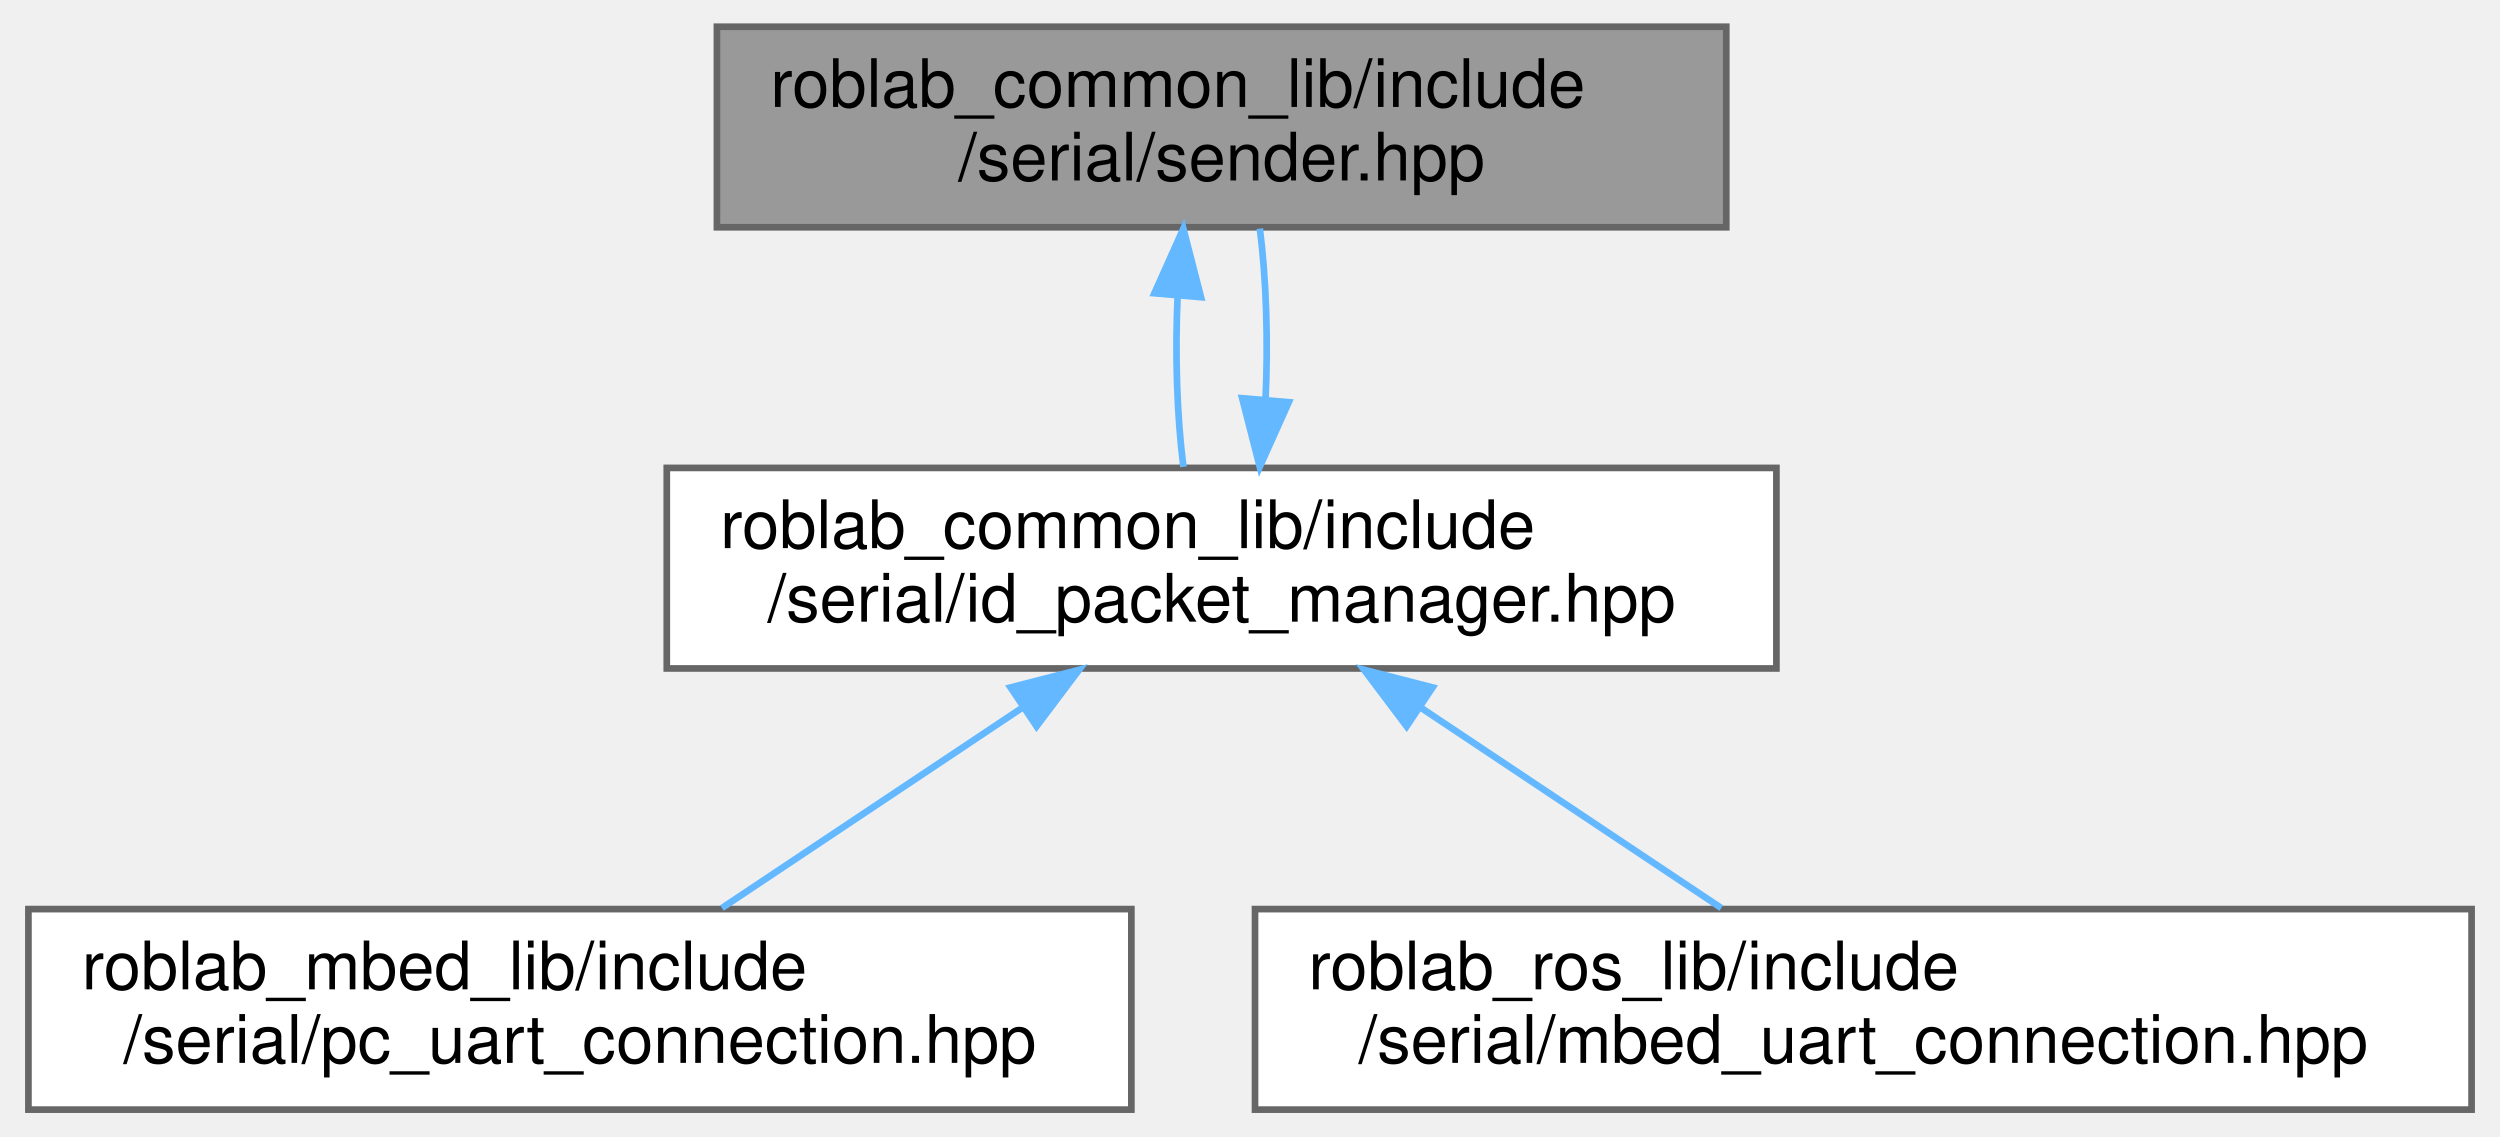
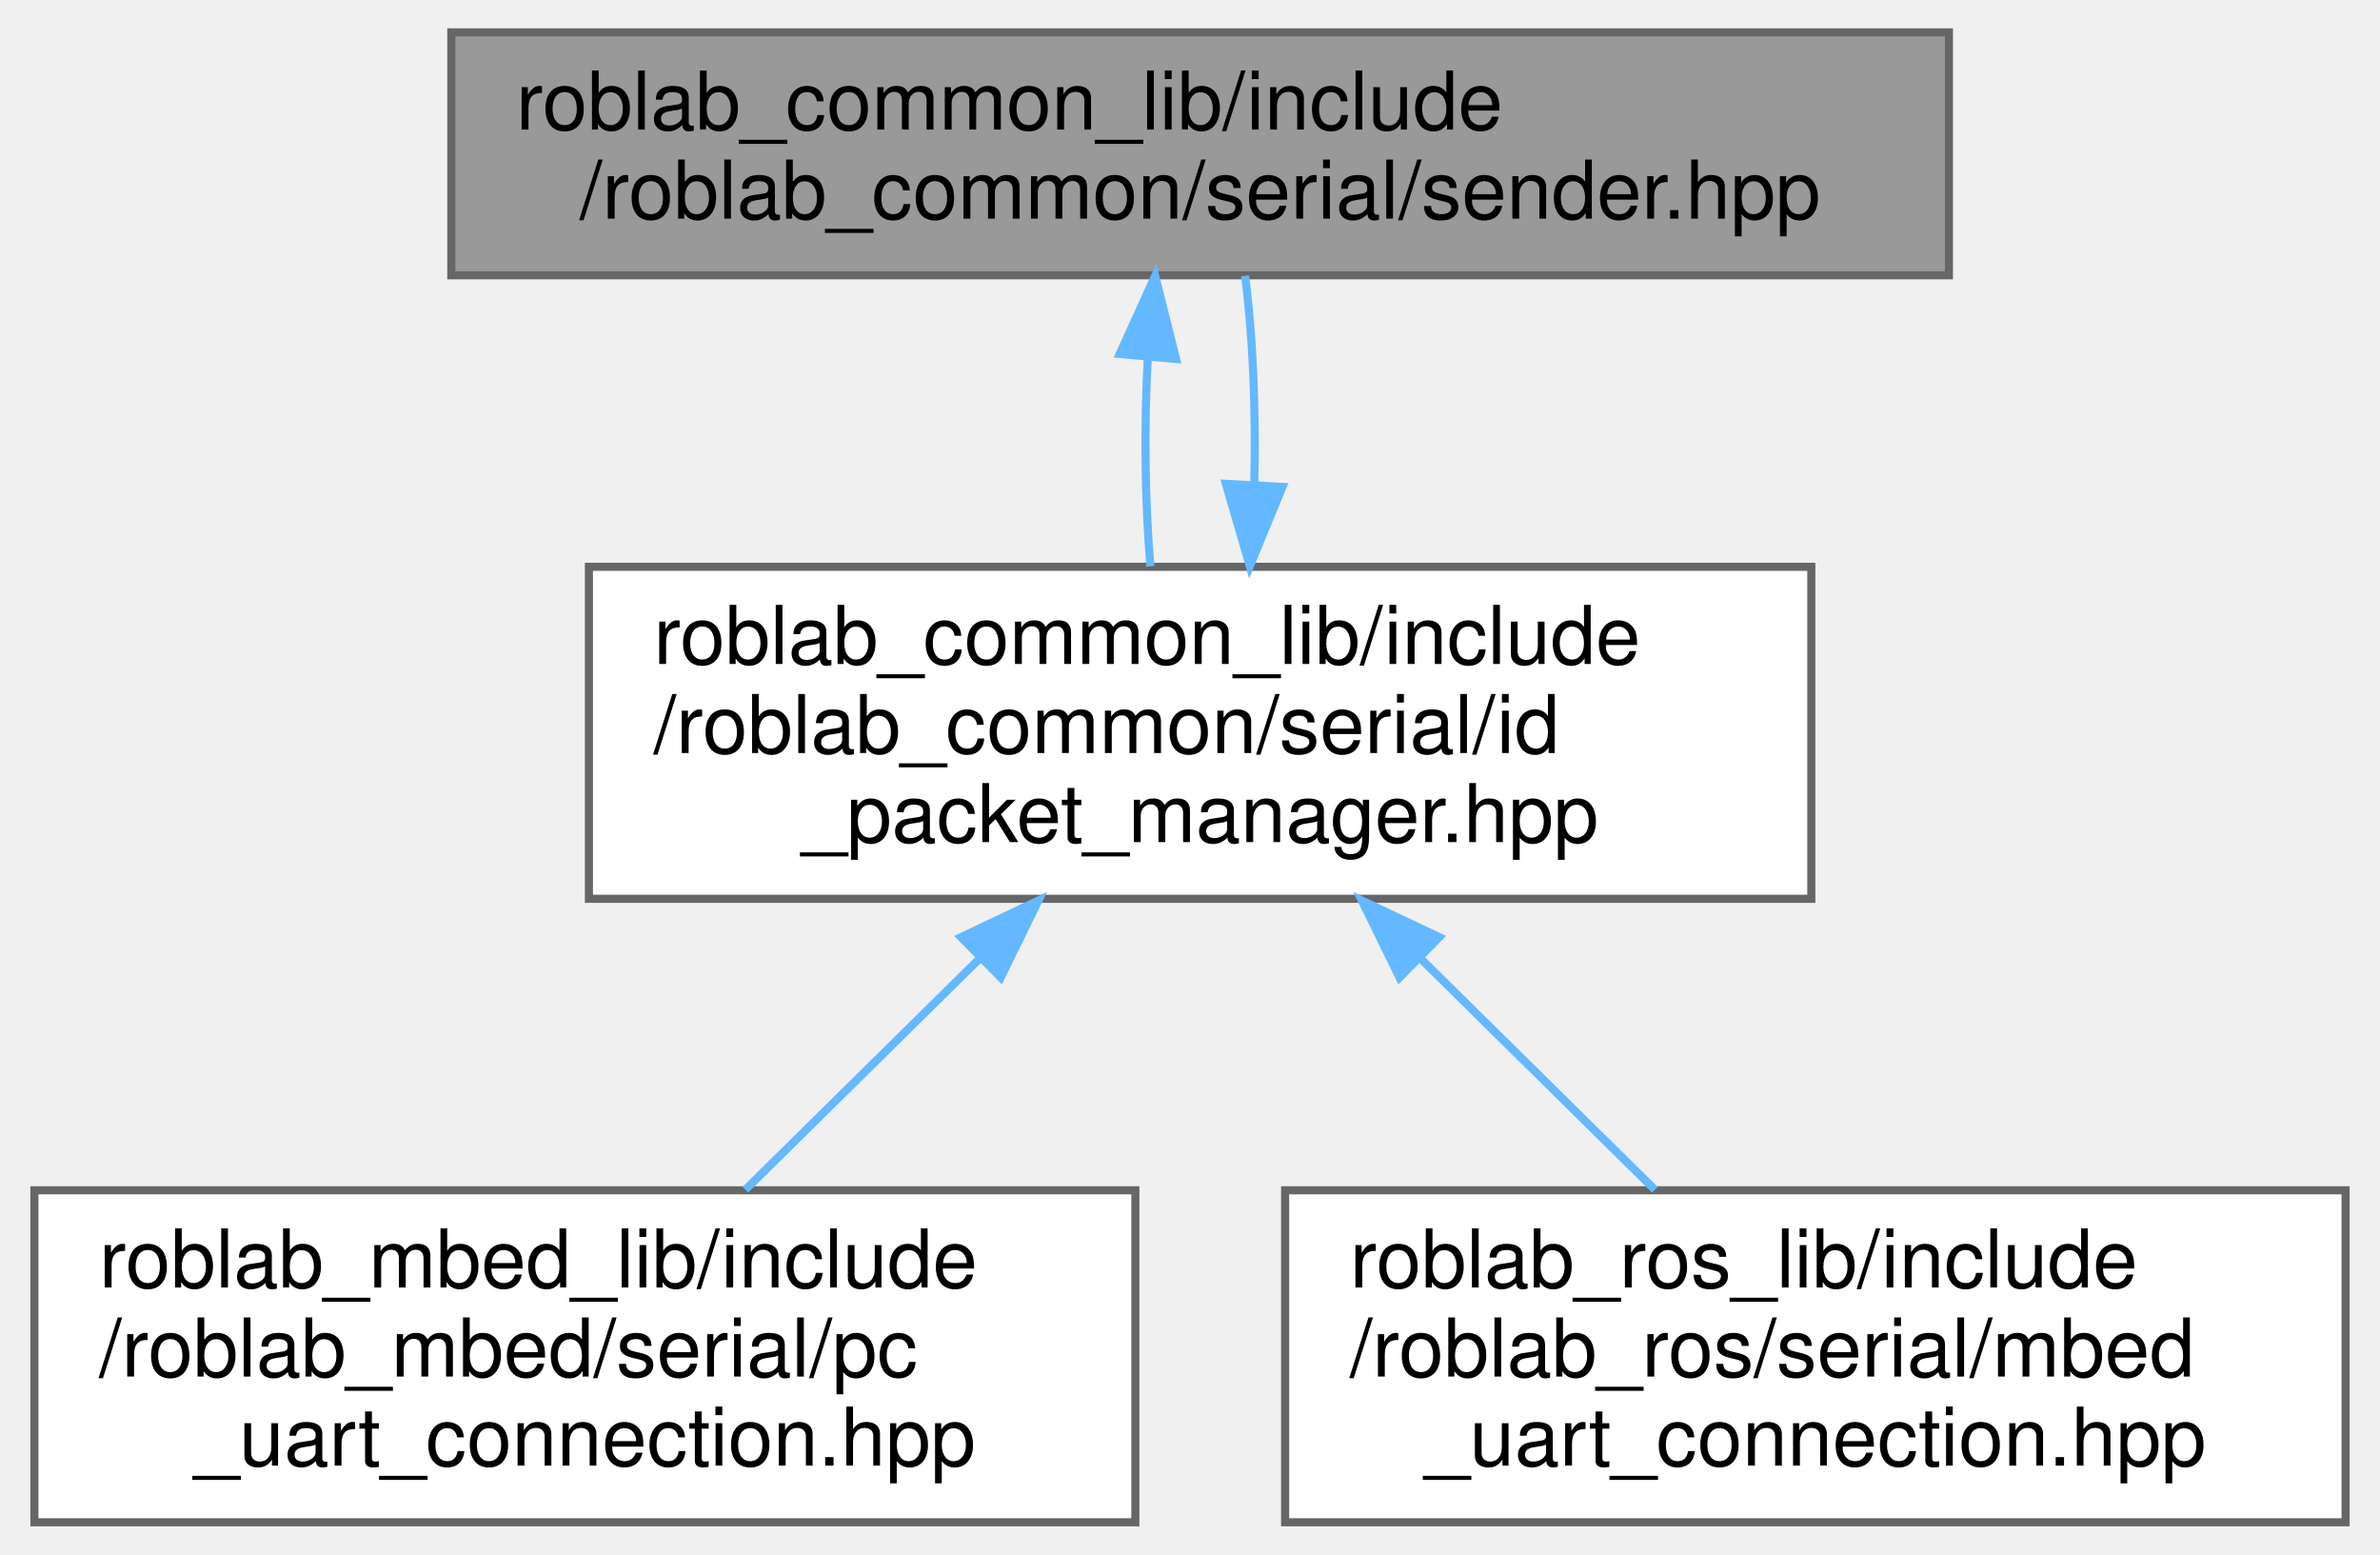
- <svg xmlns="http://www.w3.org/2000/svg" xmlns:xlink="http://www.w3.org/1999/xlink" width="374pt" height="170pt" viewBox="0.00 0.00 373.50 170.00">
-   <g id="graph0" class="graph" transform="scale(1 1) rotate(0) translate(4 166)">
+ <svg xmlns="http://www.w3.org/2000/svg" xmlns:xlink="http://www.w3.org/1999/xlink" width="294pt" height="192pt" viewBox="0.00 0.00 293.50 192.00">
+   <g id="graph0" class="graph" transform="scale(1 1) rotate(0) translate(4 188)">
    <g id="node1" class="node">
      <g id="a_node1">
        <a xlink:title="シリアル通信で送るデータを登録">
-           <polygon fill="#999999" stroke="#666666" points="254,-162 103,-162 103,-132 254,-132 254,-162" />
-           <text text-anchor="start" x="111" y="-150" font-family="Helvetica,sans-Serif" font-size="10.00">roblab_common_lib/include</text>
-           <text text-anchor="middle" x="178.5" y="-139" font-family="Helvetica,sans-Serif" font-size="10.00">/serial/sender.hpp</text>
+           <polygon fill="#999999" stroke="#666666" points="236.5,-184 51.5,-184 51.5,-154 236.5,-154 236.5,-184" />
+           <text text-anchor="start" x="59.5" y="-172" font-family="Helvetica,sans-Serif" font-size="10.00">roblab_common_lib/include</text>
+           <text text-anchor="middle" x="144" y="-161" font-family="Helvetica,sans-Serif" font-size="10.00">/roblab_common/serial/sender.hpp</text>
        </a>
      </g>
    </g>
    <g id="node2" class="node">
      <g id="a_node2">
        <a xlink:href="id__packet__manager_8hpp.html" target="_top" xlink:title="ID付きパケットデータを管理">
-           <polygon fill="white" stroke="#666666" points="261.5,-96 95.5,-96 95.5,-66 261.5,-66 261.5,-96" />
-           <text text-anchor="start" x="103.5" y="-84" font-family="Helvetica,sans-Serif" font-size="10.00">roblab_common_lib/include</text>
-           <text text-anchor="middle" x="178.5" y="-73" font-family="Helvetica,sans-Serif" font-size="10.00">/serial/id_packet_manager.hpp</text>
+           <polygon fill="white" stroke="#666666" points="219.5,-118 68.5,-118 68.5,-77 219.5,-77 219.5,-118" />
+           <text text-anchor="start" x="76.5" y="-106" font-family="Helvetica,sans-Serif" font-size="10.00">roblab_common_lib/include</text>
+           <text text-anchor="start" x="76.5" y="-95" font-family="Helvetica,sans-Serif" font-size="10.00">/roblab_common/serial/id</text>
+           <text text-anchor="middle" x="144" y="-84" font-family="Helvetica,sans-Serif" font-size="10.00">_packet_manager.hpp</text>
        </a>
      </g>
    </g>
    <g id="edge1" class="edge">
-       <path fill="none" stroke="#63b8ff" d="M171.93,-121.83C171.52,-113.17 171.81,-103.7 172.79,-96.16" />
-       <polygon fill="#63b8ff" stroke="#63b8ff" points="168.45,-122.13 172.78,-131.8 175.42,-121.54 168.45,-122.13" />
+       <path fill="none" stroke="#63b8ff" d="M137.54,-143.91C137.07,-135.47 137.17,-126.1 137.86,-118.07" />
+       <polygon fill="#63b8ff" stroke="#63b8ff" points="134.06,-144.29 138.45,-153.94 141.03,-143.66 134.06,-144.29" />
    </g>
    <g id="edge2" class="edge">
-       <path fill="none" stroke="#63b8ff" d="M185.07,-106.13C185.48,-114.78 185.2,-124.26 184.22,-131.8" />
-       <polygon fill="#63b8ff" stroke="#63b8ff" points="188.55,-105.83 184.21,-96.16 181.58,-106.43 188.55,-105.83" />
+       <path fill="none" stroke="#63b8ff" d="M150.69,-128.2C150.91,-137.14 150.53,-146.52 149.55,-153.94" />
+       <polygon fill="#63b8ff" stroke="#63b8ff" points="154.17,-127.87 150.14,-118.07 147.18,-128.25 154.17,-127.87" />
    </g>
    <g id="node3" class="node">
      <g id="a_node3">
        <a xlink:href="pc__uart__connection_8hpp.html" target="_top" xlink:title="パソコンと接続してパケット通信を行うライブラリ">
-           <polygon fill="white" stroke="#666666" points="165,-30 0,-30 0,0 165,0 165,-30" />
-           <text text-anchor="start" x="8" y="-18" font-family="Helvetica,sans-Serif" font-size="10.00">roblab_mbed_lib/include</text>
-           <text text-anchor="middle" x="82.5" y="-7" font-family="Helvetica,sans-Serif" font-size="10.00">/serial/pc_uart_connection.hpp</text>
+           <polygon fill="white" stroke="#666666" points="136,-41 0,-41 0,0 136,0 136,-41" />
+           <text text-anchor="start" x="8" y="-29" font-family="Helvetica,sans-Serif" font-size="10.00">roblab_mbed_lib/include</text>
+           <text text-anchor="start" x="8" y="-18" font-family="Helvetica,sans-Serif" font-size="10.00">/roblab_mbed/serial/pc</text>
+           <text text-anchor="middle" x="68" y="-7" font-family="Helvetica,sans-Serif" font-size="10.00">_uart_connection.hpp</text>
        </a>
      </g>
    </g>
    <g id="edge3" class="edge">
-       <path fill="none" stroke="#63b8ff" d="M148.54,-60.03C134.01,-50.34 116.91,-38.94 103.75,-30.16" />
-       <polygon fill="#63b8ff" stroke="#63b8ff" points="146.93,-63.16 157.19,-65.8 150.82,-57.34 146.93,-63.16" />
+       <path fill="none" stroke="#63b8ff" d="M116.65,-69.51C107.13,-60.11 96.63,-49.76 87.83,-41.07" />
+       <polygon fill="#63b8ff" stroke="#63b8ff" points="114.46,-72.26 124.03,-76.79 119.37,-67.28 114.46,-72.26" />
    </g>
    <g id="node4" class="node">
      <g id="a_node4">
        <a xlink:href="mbed__uart__connection_8hpp.html" target="_top" xlink:title="接続された複数のMbedとシリアル通信を行う">
-           <polygon fill="white" stroke="#666666" points="365.5,-30 183.5,-30 183.5,0 365.5,0 365.5,-30" />
-           <text text-anchor="start" x="191.5" y="-18" font-family="Helvetica,sans-Serif" font-size="10.00">roblab_ros_lib/include</text>
-           <text text-anchor="middle" x="274.5" y="-7" font-family="Helvetica,sans-Serif" font-size="10.00">/serial/mbed_uart_connection.hpp</text>
+           <polygon fill="white" stroke="#666666" points="285.5,-41 154.5,-41 154.5,0 285.5,0 285.5,-41" />
+           <text text-anchor="start" x="162.5" y="-29" font-family="Helvetica,sans-Serif" font-size="10.00">roblab_ros_lib/include</text>
+           <text text-anchor="start" x="162.5" y="-18" font-family="Helvetica,sans-Serif" font-size="10.00">/roblab_ros/serial/mbed</text>
+           <text text-anchor="middle" x="220" y="-7" font-family="Helvetica,sans-Serif" font-size="10.00">_uart_connection.hpp</text>
        </a>
      </g>
    </g>
    <g id="edge4" class="edge">
-       <path fill="none" stroke="#63b8ff" d="M208.46,-60.03C222.99,-50.34 240.09,-38.94 253.25,-30.16" />
-       <polygon fill="#63b8ff" stroke="#63b8ff" points="206.18,-57.34 199.81,-65.8 210.07,-63.16 206.18,-57.34" />
+       <path fill="none" stroke="#63b8ff" d="M171.35,-69.51C180.87,-60.11 191.37,-49.76 200.17,-41.07" />
+       <polygon fill="#63b8ff" stroke="#63b8ff" points="168.63,-67.28 163.97,-76.79 173.54,-72.26 168.63,-67.28" />
    </g>
  </g>
</svg>
